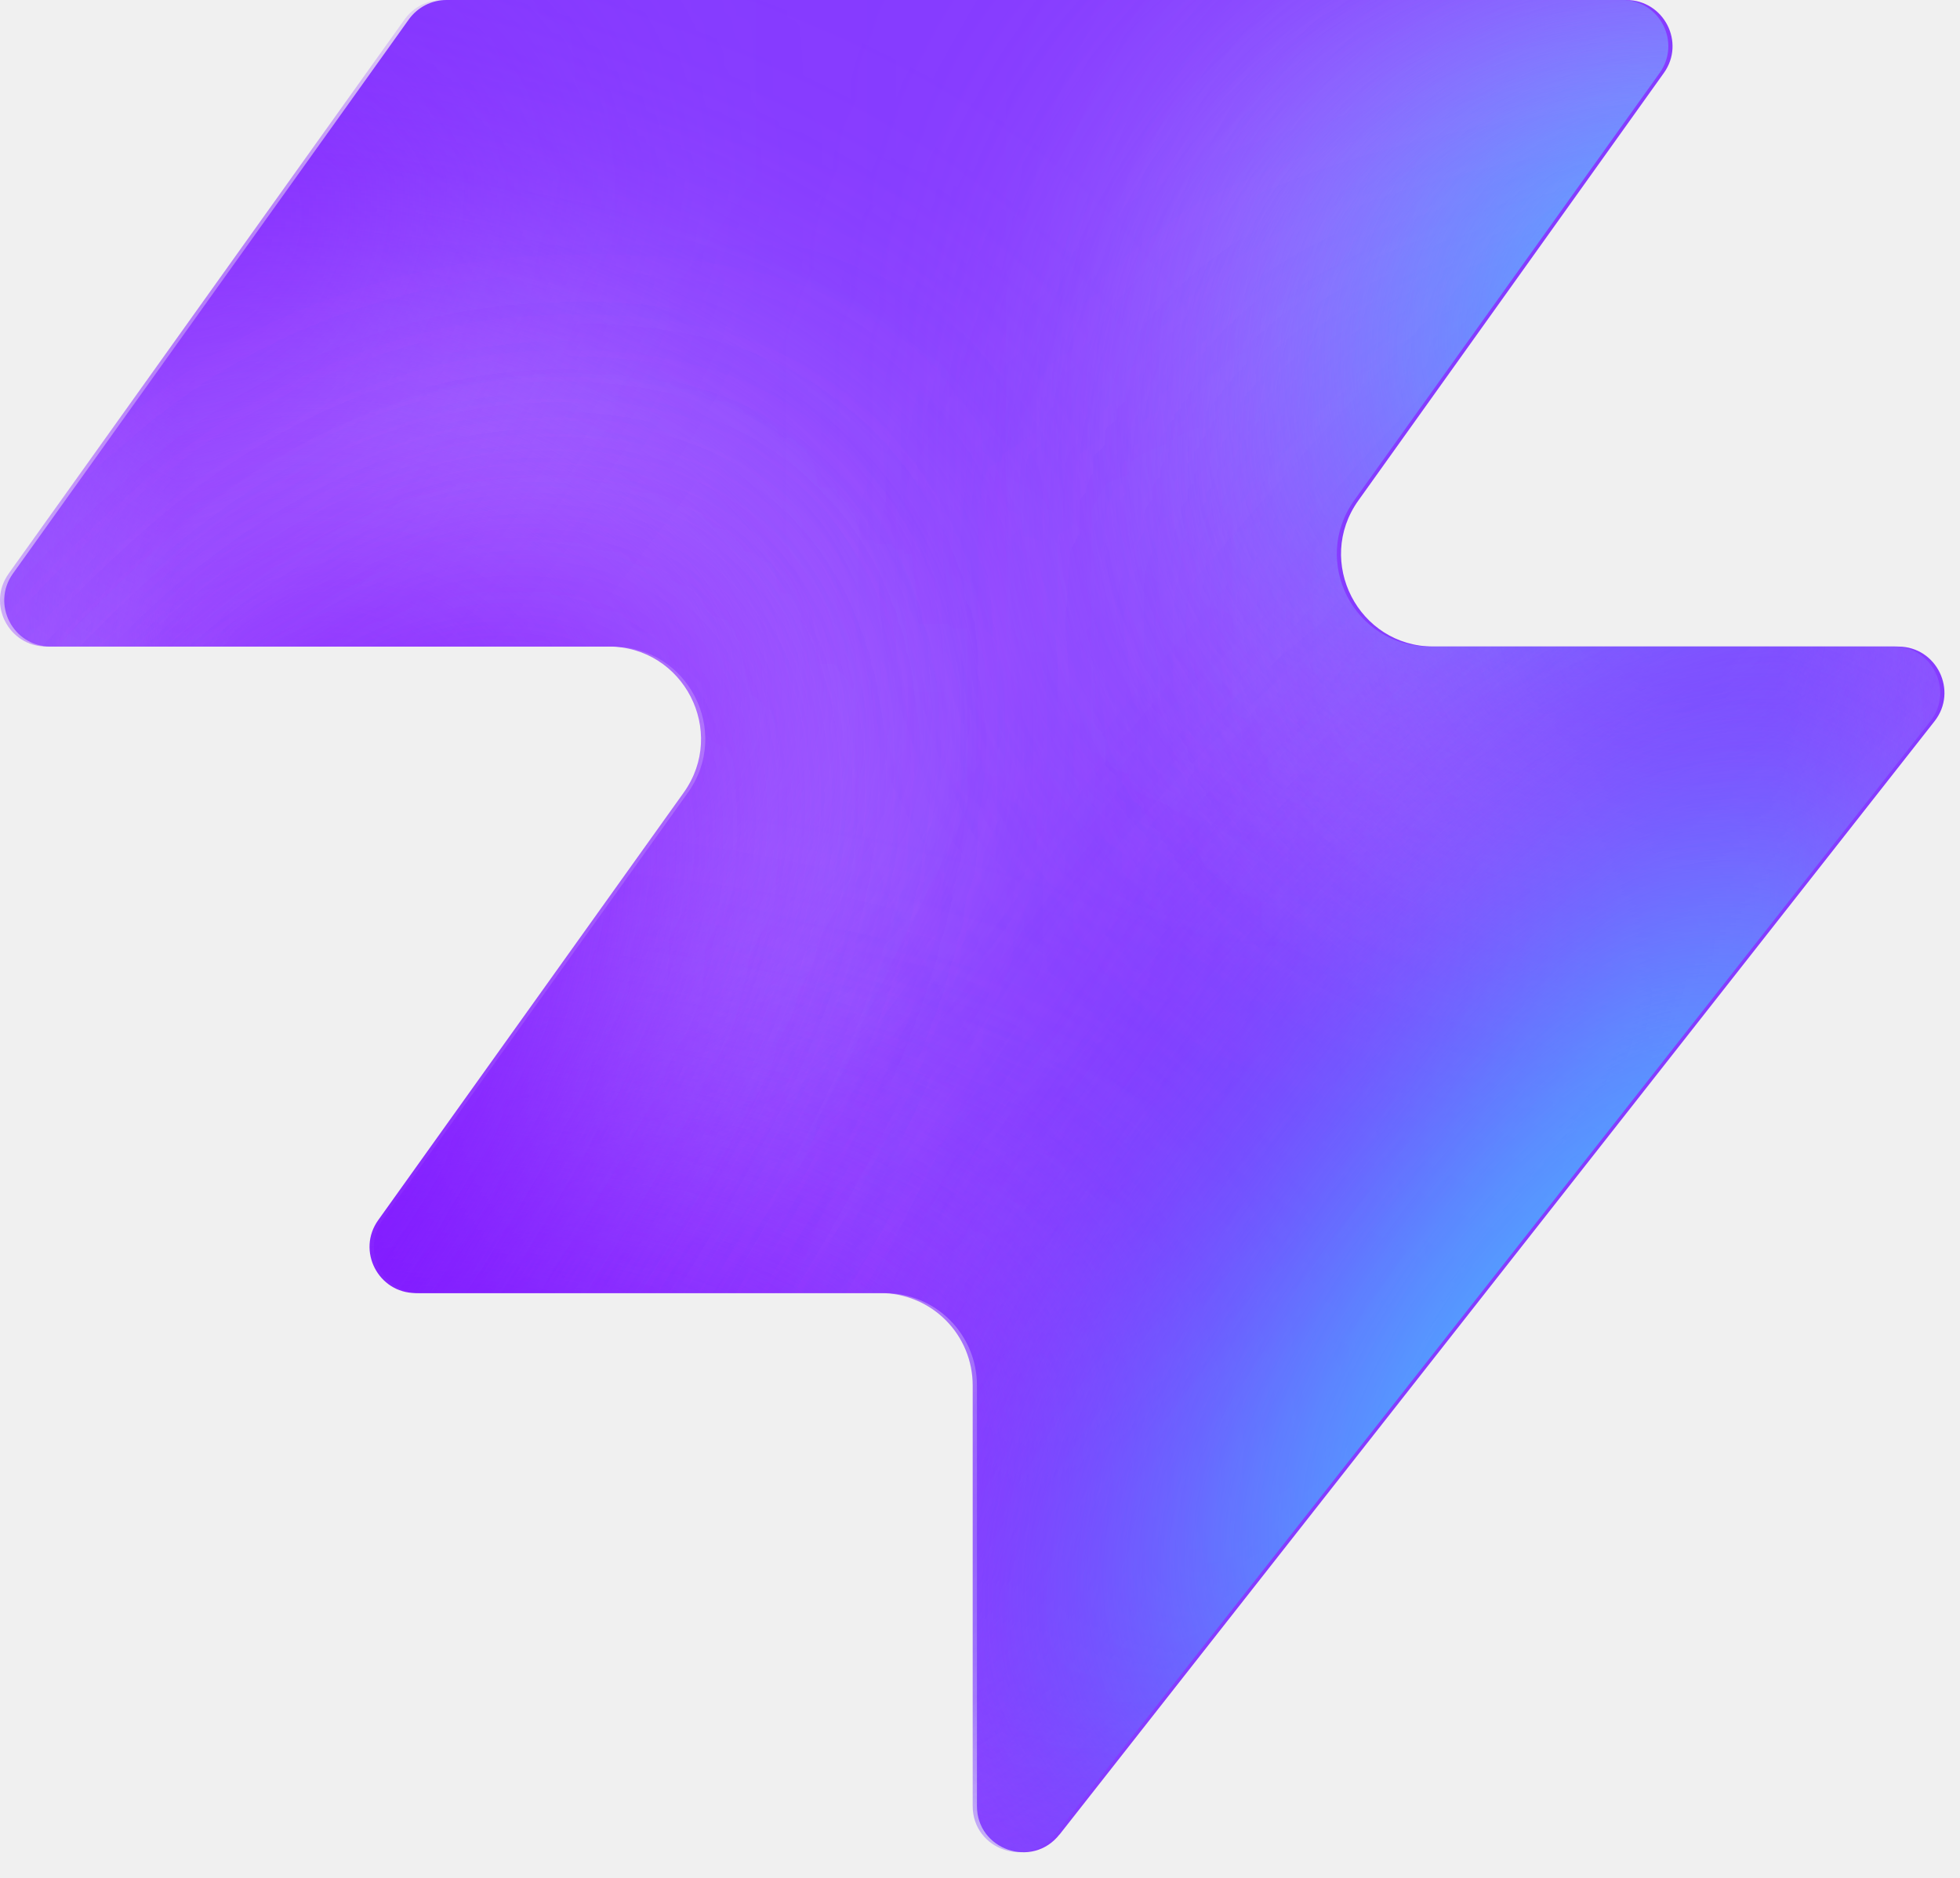
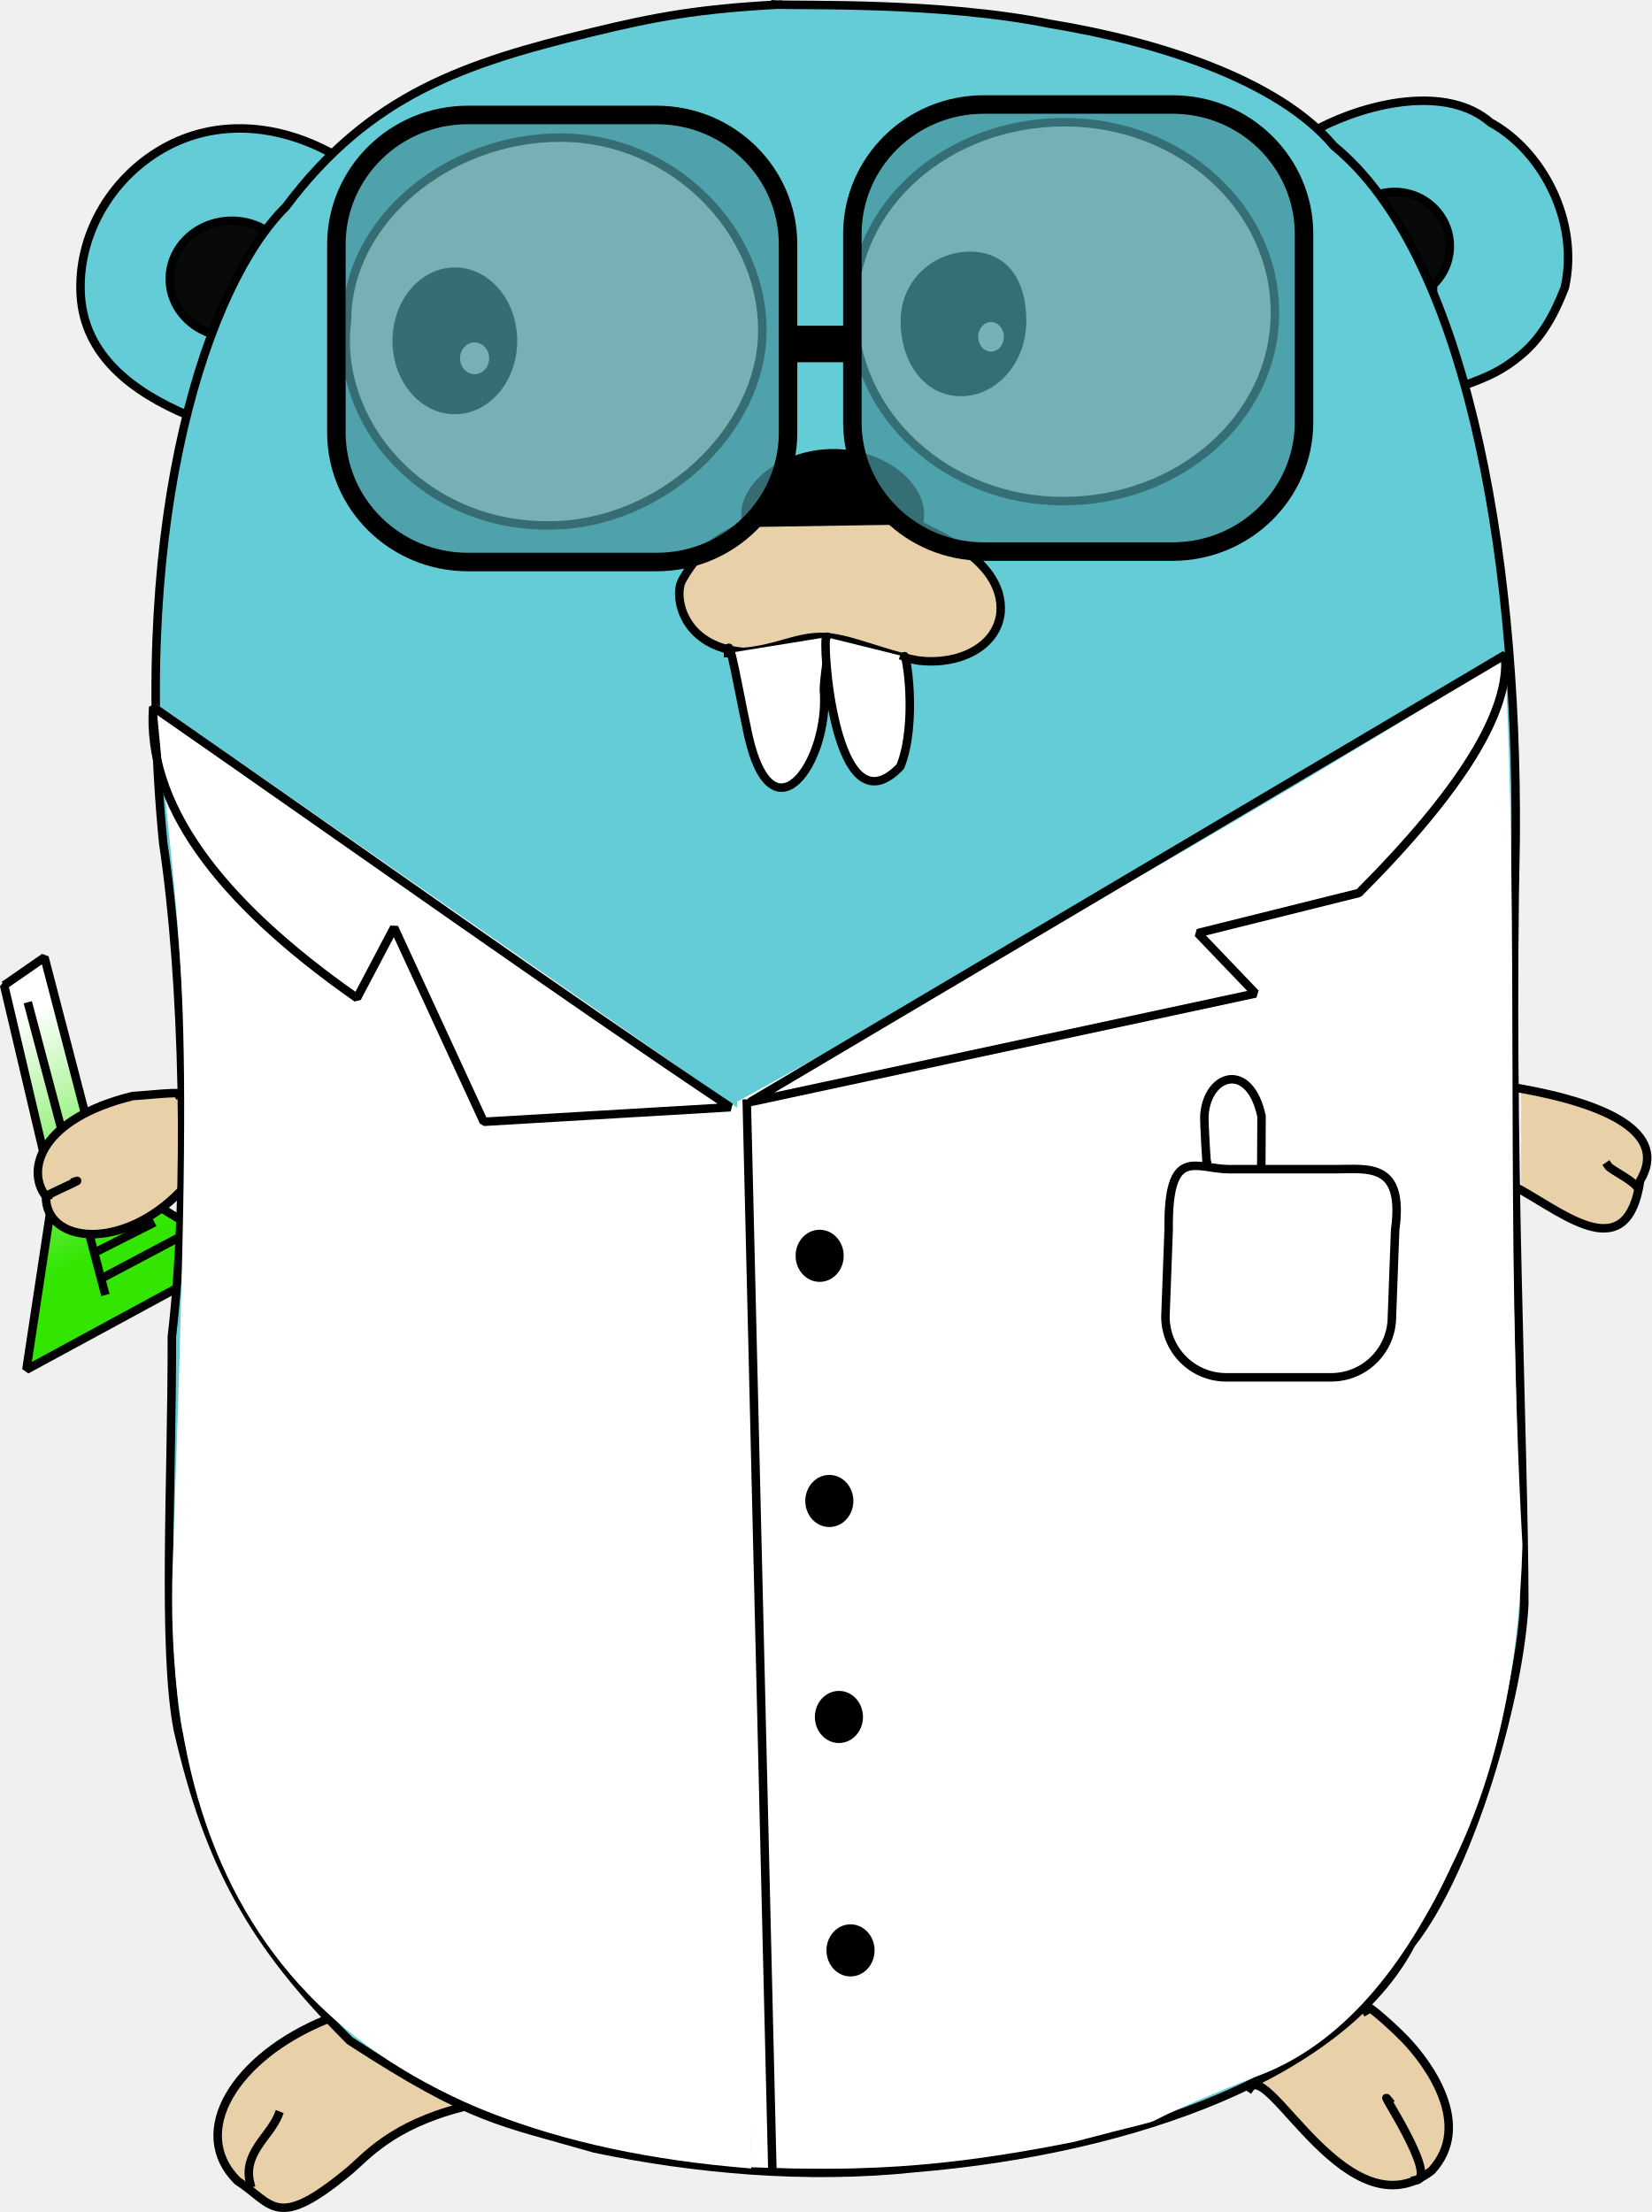
- <svg xmlns="http://www.w3.org/2000/svg" width="48" height="46" fill="none" viewBox="0 0 48 46">
-   <path fill="#863bff" d="M25.946 44.938c-.664.845-2.021.375-2.021-.698V33.937a2.26 2.26 0 0 0-2.262-2.262H10.287c-.92 0-1.456-1.04-.92-1.788l7.48-10.471c1.07-1.497 0-3.578-1.842-3.578H1.237c-.92 0-1.456-1.04-.92-1.788L10.013.474c.214-.297.556-.474.92-.474h28.894c.92 0 1.456 1.04.92 1.788l-7.48 10.471c-1.07 1.498 0 3.579 1.842 3.579h11.377c.943 0 1.473 1.088.89 1.83L25.947 44.94z" style="fill:#863bff;fill:color(display-p3 .525 .23 1);fill-opacity:1" />
-   <mask id="a" width="48" height="46" x="0" y="0" maskUnits="userSpaceOnUse" style="mask-type:alpha">
-     <path fill="#000" d="M25.842 44.938c-.664.844-2.021.375-2.021-.698V33.937a2.26 2.26 0 0 0-2.262-2.262H10.183c-.92 0-1.456-1.04-.92-1.788l7.48-10.471c1.07-1.498 0-3.579-1.842-3.579H1.133c-.92 0-1.456-1.04-.92-1.787L9.91.473c.214-.297.556-.474.92-.474h28.894c.92 0 1.456 1.04.92 1.788l-7.48 10.471c-1.07 1.498 0 3.578 1.842 3.578h11.377c.943 0 1.473 1.088.89 1.832L25.843 44.94z" style="fill:#000;fill-opacity:1" />
-   </mask>
-   <g mask="url(#a)">
-     <g filter="url(#b)">
-       <ellipse cx="5.508" cy="14.704" fill="#ede6ff" rx="5.508" ry="14.704" style="fill:#ede6ff;fill:color(display-p3 .927 .903 1);fill-opacity:1" transform="matrix(.00324 1 1 -.00324 -4.47 31.516)" />
-     </g>
-     <g filter="url(#c)">
-       <ellipse cx="10.399" cy="29.851" fill="#ede6ff" rx="10.399" ry="29.851" style="fill:#ede6ff;fill:color(display-p3 .927 .903 1);fill-opacity:1" transform="matrix(.00324 1 1 -.00324 -39.328 7.883)" />
-     </g>
-     <g filter="url(#d)">
-       <ellipse cx="5.508" cy="30.487" fill="#7e14ff" rx="5.508" ry="30.487" style="fill:#7e14ff;fill:color(display-p3 .492 .077 1);fill-opacity:1" transform="rotate(89.814 -25.913 -14.639)scale(1 -1)" />
-     </g>
-     <g filter="url(#e)">
-       <ellipse cx="5.508" cy="30.599" fill="#7e14ff" rx="5.508" ry="30.599" style="fill:#7e14ff;fill:color(display-p3 .492 .077 1);fill-opacity:1" transform="rotate(89.814 -32.644 -3.334)scale(1 -1)" />
-     </g>
-     <g filter="url(#f)">
-       <ellipse cx="5.508" cy="30.599" fill="#7e14ff" rx="5.508" ry="30.599" style="fill:#7e14ff;fill:color(display-p3 .492 .077 1);fill-opacity:1" transform="matrix(.00324 1 1 -.00324 -34.34 30.47)" />
-     </g>
-     <g filter="url(#g)">
-       <ellipse cx="14.072" cy="22.078" fill="#ede6ff" rx="14.072" ry="22.078" style="fill:#ede6ff;fill:color(display-p3 .927 .903 1);fill-opacity:1" transform="rotate(93.35 24.506 48.493)scale(-1 1)" />
-     </g>
-     <g filter="url(#h)">
-       <ellipse cx="3.47" cy="21.501" fill="#7e14ff" rx="3.47" ry="21.501" style="fill:#7e14ff;fill:color(display-p3 .492 .077 1);fill-opacity:1" transform="rotate(89.009 28.708 47.59)scale(-1 1)" />
-     </g>
-     <g filter="url(#i)">
-       <ellipse cx="3.47" cy="21.501" fill="#7e14ff" rx="3.47" ry="21.501" style="fill:#7e14ff;fill:color(display-p3 .492 .077 1);fill-opacity:1" transform="rotate(89.009 28.708 47.59)scale(-1 1)" />
-     </g>
-     <g filter="url(#j)">
-       <ellipse cx=".387" cy="8.972" fill="#7e14ff" rx="4.407" ry="29.108" style="fill:#7e14ff;fill:color(display-p3 .492 .077 1);fill-opacity:1" transform="rotate(39.51 .387 8.972)" />
-     </g>
-     <g filter="url(#k)">
-       <ellipse cx="47.523" cy="-6.092" fill="#7e14ff" rx="4.407" ry="29.108" style="fill:#7e14ff;fill:color(display-p3 .492 .077 1);fill-opacity:1" transform="rotate(37.892 47.523 -6.092)" />
-     </g>
-     <g filter="url(#l)">
-       <ellipse cx="41.412" cy="6.333" fill="#47bfff" rx="5.971" ry="9.665" style="fill:#47bfff;fill:color(display-p3 .28 .748 1);fill-opacity:1" transform="rotate(37.892 41.412 6.333)" />
-     </g>
-     <g filter="url(#m)">
-       <ellipse cx="-1.879" cy="38.332" fill="#7e14ff" rx="4.407" ry="29.108" style="fill:#7e14ff;fill:color(display-p3 .492 .077 1);fill-opacity:1" transform="rotate(37.892 -1.88 38.332)" />
-     </g>
-     <g filter="url(#n)">
-       <ellipse cx="-1.879" cy="38.332" fill="#7e14ff" rx="4.407" ry="29.108" style="fill:#7e14ff;fill:color(display-p3 .492 .077 1);fill-opacity:1" transform="rotate(37.892 -1.88 38.332)" />
-     </g>
-     <g filter="url(#o)">
-       <ellipse cx="35.651" cy="29.907" fill="#7e14ff" rx="4.407" ry="29.108" style="fill:#7e14ff;fill:color(display-p3 .492 .077 1);fill-opacity:1" transform="rotate(37.892 35.651 29.907)" />
-     </g>
-     <g filter="url(#p)">
-       <ellipse cx="38.418" cy="32.4" fill="#47bfff" rx="5.971" ry="15.297" style="fill:#47bfff;fill:color(display-p3 .28 .748 1);fill-opacity:1" transform="rotate(37.892 38.418 32.4)" />
-     </g>
-   </g>
-   <defs>
-     <filter id="b" width="60.045" height="41.654" x="-19.77" y="16.149" color-interpolation-filters="sRGB" filterUnits="userSpaceOnUse">
-       <feFlood flood-opacity="0" result="BackgroundImageFix" />
-       <feBlend in="SourceGraphic" in2="BackgroundImageFix" result="shape" />
-       <feGaussianBlur result="effect1_foregroundBlur_2002_17158" stdDeviation="7.659" />
-     </filter>
-     <filter id="c" width="90.34" height="51.437" x="-54.613" y="-7.533" color-interpolation-filters="sRGB" filterUnits="userSpaceOnUse">
-       <feFlood flood-opacity="0" result="BackgroundImageFix" />
-       <feBlend in="SourceGraphic" in2="BackgroundImageFix" result="shape" />
-       <feGaussianBlur result="effect1_foregroundBlur_2002_17158" stdDeviation="7.659" />
-     </filter>
-     <filter id="d" width="79.355" height="29.4" x="-49.64" y="2.03" color-interpolation-filters="sRGB" filterUnits="userSpaceOnUse">
-       <feFlood flood-opacity="0" result="BackgroundImageFix" />
-       <feBlend in="SourceGraphic" in2="BackgroundImageFix" result="shape" />
-       <feGaussianBlur result="effect1_foregroundBlur_2002_17158" stdDeviation="4.596" />
-     </filter>
-     <filter id="e" width="79.579" height="29.4" x="-45.045" y="20.029" color-interpolation-filters="sRGB" filterUnits="userSpaceOnUse">
-       <feFlood flood-opacity="0" result="BackgroundImageFix" />
-       <feBlend in="SourceGraphic" in2="BackgroundImageFix" result="shape" />
-       <feGaussianBlur result="effect1_foregroundBlur_2002_17158" stdDeviation="4.596" />
-     </filter>
-     <filter id="f" width="79.579" height="29.4" x="-43.513" y="21.178" color-interpolation-filters="sRGB" filterUnits="userSpaceOnUse">
-       <feFlood flood-opacity="0" result="BackgroundImageFix" />
-       <feBlend in="SourceGraphic" in2="BackgroundImageFix" result="shape" />
-       <feGaussianBlur result="effect1_foregroundBlur_2002_17158" stdDeviation="4.596" />
-     </filter>
-     <filter id="g" width="74.749" height="58.852" x="15.756" y="-17.901" color-interpolation-filters="sRGB" filterUnits="userSpaceOnUse">
-       <feFlood flood-opacity="0" result="BackgroundImageFix" />
-       <feBlend in="SourceGraphic" in2="BackgroundImageFix" result="shape" />
-       <feGaussianBlur result="effect1_foregroundBlur_2002_17158" stdDeviation="7.659" />
-     </filter>
-     <filter id="h" width="61.377" height="25.362" x="23.548" y="2.284" color-interpolation-filters="sRGB" filterUnits="userSpaceOnUse">
-       <feFlood flood-opacity="0" result="BackgroundImageFix" />
-       <feBlend in="SourceGraphic" in2="BackgroundImageFix" result="shape" />
-       <feGaussianBlur result="effect1_foregroundBlur_2002_17158" stdDeviation="4.596" />
-     </filter>
-     <filter id="i" width="61.377" height="25.362" x="23.548" y="2.284" color-interpolation-filters="sRGB" filterUnits="userSpaceOnUse">
-       <feFlood flood-opacity="0" result="BackgroundImageFix" />
-       <feBlend in="SourceGraphic" in2="BackgroundImageFix" result="shape" />
-       <feGaussianBlur result="effect1_foregroundBlur_2002_17158" stdDeviation="4.596" />
-     </filter>
-     <filter id="j" width="56.045" height="63.649" x="-27.636" y="-22.853" color-interpolation-filters="sRGB" filterUnits="userSpaceOnUse">
-       <feFlood flood-opacity="0" result="BackgroundImageFix" />
-       <feBlend in="SourceGraphic" in2="BackgroundImageFix" result="shape" />
-       <feGaussianBlur result="effect1_foregroundBlur_2002_17158" stdDeviation="4.596" />
-     </filter>
-     <filter id="k" width="54.814" height="64.646" x="20.116" y="-38.415" color-interpolation-filters="sRGB" filterUnits="userSpaceOnUse">
-       <feFlood flood-opacity="0" result="BackgroundImageFix" />
-       <feBlend in="SourceGraphic" in2="BackgroundImageFix" result="shape" />
-       <feGaussianBlur result="effect1_foregroundBlur_2002_17158" stdDeviation="4.596" />
-     </filter>
-     <filter id="l" width="33.541" height="35.313" x="24.641" y="-11.323" color-interpolation-filters="sRGB" filterUnits="userSpaceOnUse">
-       <feFlood flood-opacity="0" result="BackgroundImageFix" />
-       <feBlend in="SourceGraphic" in2="BackgroundImageFix" result="shape" />
-       <feGaussianBlur result="effect1_foregroundBlur_2002_17158" stdDeviation="4.596" />
-     </filter>
-     <filter id="m" width="54.814" height="64.646" x="-29.286" y="6.009" color-interpolation-filters="sRGB" filterUnits="userSpaceOnUse">
-       <feFlood flood-opacity="0" result="BackgroundImageFix" />
-       <feBlend in="SourceGraphic" in2="BackgroundImageFix" result="shape" />
-       <feGaussianBlur result="effect1_foregroundBlur_2002_17158" stdDeviation="4.596" />
-     </filter>
-     <filter id="n" width="54.814" height="64.646" x="-29.286" y="6.009" color-interpolation-filters="sRGB" filterUnits="userSpaceOnUse">
-       <feFlood flood-opacity="0" result="BackgroundImageFix" />
-       <feBlend in="SourceGraphic" in2="BackgroundImageFix" result="shape" />
-       <feGaussianBlur result="effect1_foregroundBlur_2002_17158" stdDeviation="4.596" />
-     </filter>
-     <filter id="o" width="54.814" height="64.646" x="8.244" y="-2.416" color-interpolation-filters="sRGB" filterUnits="userSpaceOnUse">
-       <feFlood flood-opacity="0" result="BackgroundImageFix" />
-       <feBlend in="SourceGraphic" in2="BackgroundImageFix" result="shape" />
-       <feGaussianBlur result="effect1_foregroundBlur_2002_17158" stdDeviation="4.596" />
-     </filter>
-     <filter id="p" width="39.409" height="43.623" x="18.713" y="10.588" color-interpolation-filters="sRGB" filterUnits="userSpaceOnUse">
-       <feFlood flood-opacity="0" result="BackgroundImageFix" />
-       <feBlend in="SourceGraphic" in2="BackgroundImageFix" result="shape" />
-       <feGaussianBlur result="effect1_foregroundBlur_2002_17158" stdDeviation="4.596" />
-     </filter>
+ <svg xmlns="http://www.w3.org/2000/svg" xmlns:xlink="http://www.w3.org/1999/xlink" width="197.734pt" height="264.867pt" viewBox="0 0 197.734 264.867" version="1.1" id="svg1">
+   <defs id="defs1">
+     <linearGradient id="linearGradient3">
+       <stop style="stop-color:#48949c;stop-opacity:1;" offset="0" id="stop3" />
+       <stop style="stop-color:#48949c;stop-opacity:0;" offset="1" id="stop4" />
+     </linearGradient>
+     <linearGradient id="linearGradient1">
+       <stop style="stop-color:#ffffff;stop-opacity:1;" offset="0.357" id="stop1" />
+       <stop style="stop-color:#32e602;stop-opacity:1;" offset="0.656" id="stop2" />
+     </linearGradient>
+     <linearGradient xlink:href="#linearGradient1" id="linearGradient2" x1="-18.442" y1="-22.24" x2="22.13" y2="67.819" gradientUnits="userSpaceOnUse" gradientTransform="translate(0.4946467,114.6356)" />
+     <linearGradient xlink:href="#linearGradient3" id="linearGradient4" x1="-0.621" y1="17.037" x2="9.651" y2="17.037" gradientUnits="userSpaceOnUse" gradientTransform="translate(3.458947,120.502)" />
  </defs>
+   <path id="shape0" fill="none" stroke="#000000" stroke-width="1.016" stroke-linecap="square" stroke-linejoin="bevel" d="m 0.495,117.983 4.831,-3.347 6.642,25.531 16.523,10.103 -25.334,13.738 3.211,-21.182 c -0.046,-0.087 -2.004,-8.368 -5.874,-24.843 z" style="fill:url(#linearGradient2)" />
+   <path id="shape1" fill="none" stroke="#000000" stroke-width="1.016" stroke-linecap="square" stroke-linejoin="miter" stroke-miterlimit="2" d="m 3.459,120.502 9.03,34.074" style="fill:url(#linearGradient4)" />
+   <path id="shape2" fill="none" stroke="#000000" stroke-width="1.016" stroke-linecap="square" stroke-linejoin="miter" stroke-miterlimit="2" d="m 11.185,146.504 2.69,-1.255" />
+   <path id="shape3" fill="none" stroke="#000000" stroke-width="1.016" stroke-linecap="square" stroke-linejoin="miter" stroke-miterlimit="2" d="m 11.597,149.851 6.45,-3.26" />
+   <path id="shape4" fill="none" stroke="#000000" stroke-width="1.016" stroke-linecap="square" stroke-linejoin="miter" stroke-miterlimit="2" d="m 12.42,152.937 9.62,-5.091" />
+   <path id="shape5" fill="#64ccd7" fill-rule="evenodd" stroke="#000000" stroke-width="1.016" stroke-linecap="square" stroke-linejoin="bevel" d="m 175.553,46.063 c 2.63,-0.972 4.306,-1.681 6.572,-3.568 2.266,-1.887 3.846,-4.455 5.239,-8.061 1.78,-8.004 -2.754,-16.415 -8.908,-19.769 -5.154,-4.484 -14.456,-2.444 -20.528,0.687" />
+   <path id="shape6" fill="none" stroke="#000000" stroke-width="1.016" stroke-linecap="square" stroke-linejoin="bevel" d="m 165.774,23.147 c -0.031,-0.06 -0.14,0.052 -0.206,0.052" />
+   <path id="shape7" fill="#64ccd7" fill-rule="evenodd" stroke="#000000" stroke-width="1.016" stroke-linecap="square" stroke-linejoin="bevel" d="m 39.941,18.488 c -6.459,-3.617 -13.982,-4.367 -20.414,-0.708 -6.432,3.659 -10.318,10.654 -9.85,17.68 0.468,7.026 6.035,11.418 12.903,14.303" />
+   <path id="shape8" d="m 25.623,40.06 a 7.44,6.96 0 0 1 -5.232,-5.754 7.44,6.96 0 0 1 3.456,-6.827 7.44,6.96 0 0 1 8.073,0.141" fill="#080a0a" fill-rule="evenodd" stroke="#000000" stroke-width="1.016" stroke-linecap="square" stroke-linejoin="bevel" />
+   <path id="shape9" d="m 165.212,23.223 a 6.6,6.48 0 0 1 7.534,3.057 6.6,6.48 0 0 1 -1.237,7.911" fill="#080a0a" fill-rule="evenodd" stroke="#000000" stroke-width="1.016" stroke-linecap="square" stroke-linejoin="bevel" />
+   <path id="shape10" fill="#e8d1a8" fill-rule="evenodd" stroke="#000000" stroke-width="1.016" stroke-linecap="square" stroke-linejoin="bevel" d="m 182.142,130.361 c 10.232,1.846 17.677,5.266 14.237,11.019 -1.51,10.236 -8.808,4.169 -14.237,1.132" />
+   <path id="shape11" fill="none" stroke="#000000" stroke-width="1.016" stroke-linecap="square" stroke-linejoin="bevel" d="m 196.012,142.128 c -0.752,-0.956 -3.116,-2.034 -3.44,-2.505" />
+   <path id="shape12" fill="#e8d1a8" fill-rule="evenodd" stroke="#000000" stroke-width="1.016" stroke-linecap="square" stroke-linejoin="bevel" d="m 163.553,240.768 c -1.308,-2.21 3.134,1.818 4.648,3.388 2.938,3.048 8.177,10.337 3.22,15.754 -9.967,7.742 -19.472,-13.13 -21.747,-9.896" />
+   <path id="shape13" fill="none" stroke="#000000" stroke-width="1.016" stroke-linecap="square" stroke-linejoin="bevel" d="m 166.279,251.513 c -1.848,-2.347 6.173,9.366 3.193,9.577" />
+   <path id="shape14" fill="#e8d1a8" fill-rule="evenodd" stroke="#000000" stroke-width="1.016" stroke-linecap="square" stroke-linejoin="bevel" d="m 39.069,241.826 c -10.884,4.428 -16.531,13.457 -10.629,19.32 4.276,2.76 4.58,6.138 13.49,-1.294 1.917,-1.635 4.994,-5.371 13.353,-7.514" />
+   <path id="shape15" fill="none" stroke="#000000" stroke-width="1.016" stroke-linecap="square" stroke-linejoin="bevel" d="m 29.956,261.434 c -0.931,-3.57 2.33,-5.598 3.349,-8.124" />
+   <path id="shape16" fill="#e8d1a8" fill-rule="evenodd" stroke="#000000" stroke-width="1.016" stroke-linecap="square" stroke-linejoin="bevel" d="m 21.289,130.993 c 0.524,-0.333 -4.759,0.244 -5.38,0.244 -10.986,2.678 -12.899,8.807 -10.409,12.024 -0.071,5.6 9.1,6.656 16.154,-0.657" />
+   <path id="shape17" fill="none" stroke="#000000" stroke-width="1.016" stroke-linecap="square" stroke-linejoin="bevel" d="m 5.672,143.202 c -1.217,0.386 4.607,-2.18 3.403,-1.755" />
+   <path id="shape18" fill="none" stroke="#000000" stroke-width="1.016" stroke-linecap="square" stroke-linejoin="bevel" d="M 157.225,15.751" />
+   <path id="shape19" fill="none" stroke="#000000" stroke-width="1.016" stroke-linecap="square" stroke-linejoin="bevel" d="M 171.58,34.527" />
+   <path id="shape20" fill="none" stroke="#000000" stroke-width="1.016" stroke-linecap="square" stroke-linejoin="bevel" d="M 26.878,39.025" />
+   <path id="shape21" fill="#64ccd7" fill-rule="evenodd" stroke="#000000" stroke-width="1.016" stroke-linecap="square" stroke-linejoin="bevel" d="m 93.145,0.555 c -9.485,0.513 -14.662,1.459 -22.232,3.295 -15.227,3.693 -26.583,7.427 -36.697,20.92 -9.26,9.165 -18.549,36.516 -14.678,76.143 2.465,16.407 3.093,41.654 1.04,59.127 0.033,17.246 -1.16,37.316 0.71,47.049 3.677,16.057 8.928,25.623 20.599,37.273 14.878,9.648 17.913,9.589 29.339,12.908 11.907,2.473 25.275,3.722 38.343,2.337 26.373,-2.201 51.331,-11.305 59.413,-26.856 7.172,-9.11 13.012,-29.837 13.532,-40.742 -0.042,-19.636 -1.814,-55.338 -1.036,-91.521 0.283,-35.642 -6.379,-70.441 -21.773,-83.005 -6.581,-7.886 -21.046,-12.511 -33.952,-14.625 -13.087,-2.677 -30.17,-2.155 -32.93,-2.32" />
+   <path id="shape22" fill="#ffffff" fill-rule="evenodd" stroke="#000000" stroke-width="1.016" stroke-linecap="square" stroke-linejoin="bevel" d="m 91.282,39.539 c 0,-11.996 -10.742,-23.062 -24.195,-23.062 -13.454,0 -25.54,9.934 -25.54,21.929 -1.606,12.109 9.054,24.628 24.195,24.509 13.454,0 25.54,-11.38 25.54,-23.376 z" />
+   <path id="shape23" fill="#ffffff" fill-rule="evenodd" stroke="#000000" stroke-width="1.016" stroke-linecap="square" stroke-linejoin="bevel" d="m 152.655,37.432 c 0,-12.592 -11.282,-22.8 -25.2,-22.8 -13.918,0 -25.282,9.824 -25.282,22.416 0,12.592 11.2,22.957 25.118,22.957 13.918,0 25.365,-9.981 25.365,-22.573 z" />
+   <path id="shape24" fill="#000000" fill-rule="evenodd" stroke="#000000" stroke-width="1.016" stroke-linecap="square" stroke-linejoin="bevel" d="m 122.381,38.411 c 0,-4.705 -2.179,-7.77 -6.222,-7.77 -4.043,0 -7.814,3.117 -7.814,7.823 0,4.705 2.673,8.468 6.716,8.468 4.043,0 7.32,-3.815 7.32,-8.52 z" />
+   <ellipse id="shape25" rx="6.96" ry="8.28" cx="54.461" cy="40.811" fill="#000000" fill-rule="evenodd" stroke="#000000" stroke-width="1.016" stroke-linecap="square" stroke-linejoin="bevel" />
+   <ellipse id="shape26" rx="2.249" ry="2.411" cx="56.828" cy="42.904" fill="#ffffff" fill-rule="evenodd" stroke="#000000" stroke-width="1.016" stroke-linecap="square" stroke-linejoin="bevel" />
+   <ellipse id="shape27" rx="2.04" ry="2.28" cx="118.661" cy="40.331" fill="#ffffff" fill-rule="evenodd" stroke="#000000" stroke-width="1.016" stroke-linecap="square" stroke-linejoin="bevel" />
+   <path id="shape28" fill="#000000" fill-rule="evenodd" stroke="#000000" stroke-width="1.016" stroke-linecap="square" stroke-linejoin="bevel" d="m 110.141,61.571 c 0,-3.579 -4.592,-7.299 -10.358,-7.299 -5.766,0 -10.522,3.721 -10.522,7.299 0,3.579 4.715,5.696 10.481,5.696 5.766,0 10.399,-2.117 10.399,-5.696 z" />
+   <path id="shape29" fill="#e8d1a8" fill-rule="evenodd" stroke="#000000" stroke-width="1.016" stroke-linecap="square" stroke-linejoin="bevel" d="m 89.228,63.116 c 0.22,-0.064 -4.41,0.709 -7.534,6.33 -1.054,1.817 -0.124,7.963 7.309,8.616 4,-0.326 6.201,-1.79 9.354,-1.797 3.153,-0.007 7.509,2.168 11.73,2.846 4.622,0.535 9.263,-1.565 9.72,-5.75 0.523,-6.856 -9.626,-10.086 -9.73,-10.568" />
+   <path id="shape30" fill="#ffffff" fill-rule="evenodd" stroke="#000000" stroke-width="1.016" stroke-linecap="square" stroke-linejoin="bevel" d="m 87.174,78.205 c 0,-3.059 1.483,5.576 2.155,8.56 2.773,15.012 10.097,4.437 9.314,-4.236 0.077,-2.402 1.069,-6.837 0.316,-6.232" />
+   <path id="shape31" fill="#ffffff" fill-rule="evenodd" stroke="#000000" stroke-width="1.016" stroke-linecap="square" stroke-linejoin="bevel" d="m 98.958,76.296 c -0.575,-0.23 0.845,23.832 8.843,15.492 2.108,-5.272 0.68,-13.939 0.462,-13.183" />
+   <path id="shape32" fill="#ffffff" fill-rule="evenodd" stroke="none" stroke-width="1.016" stroke-linecap="square" stroke-linejoin="bevel" d="m 18.697,84.292 70.375,48.918 0.878,126.445 c -47.681,-3.786 -70.773,-27.873 -69.277,-72.262 2.63,-73.256 1.234,-68.343 -1.976,-103.101 z" />
+   <path id="shape33" fill="#ffffff" fill-rule="evenodd" stroke="none" stroke-width="1.016" stroke-linecap="square" stroke-linejoin="bevel" d="m 89.913,259.511 -1.647,-127.596 c 30.969,-17.045 61.733,-34.216 91.907,-53.189 1.768,32.001 0.004,68.405 2.118,106.277 -0.396,15.19 -3.281,28.099 -8.653,38.727 -6.287,13.412 -14.147,21.76 -23.58,25.042 -19.494,7.833 -4.755,3.278 -21.541,7.718 -16.732,3.325 -26.161,3.435 -38.605,3.021 z" />
+   <path id="shape34" fill="none" stroke="#000000" stroke-width="1.016" stroke-linecap="square" stroke-linejoin="bevel" d="m 18.34,84.658 c 23.02,15.991 49.453,34.792 69.112,47.924 l -29.533,1.743 -10.732,-23.256 -4.446,8.438 C 25.687,107.583 17.553,95.967 18.34,84.658 Z" />
+   <path id="shape35" fill="none" stroke="#000000" stroke-width="1.016" stroke-linecap="square" stroke-linejoin="bevel" d="m 180.197,78.417 -90.411,53.555 60.549,-13.011 -6.917,-7.229 19.295,-4.806 c 12.351,-12.387 18.179,-21.89 17.484,-28.509 z" />
+   <path id="shape36" fill="none" stroke="#000000" stroke-width="1.016" stroke-linecap="square" stroke-linejoin="miter" stroke-miterlimit="2" d="m 89.419,132.142 3.047,127.194" />
+   <ellipse id="shape37" rx="2.88" ry="3.12" cx="98.141" cy="150.371" fill="#000000" fill-rule="evenodd" stroke="none" stroke-width="1.016" stroke-linecap="square" stroke-linejoin="bevel" />
+   <ellipse id="shape01" rx="2.88" ry="3.12" cx="99.3" cy="179.727" fill="#000000" stroke="none" stroke-width="1.016" stroke-linecap="square" stroke-linejoin="bevel" />
+   <ellipse id="shape02" rx="2.88" ry="3.12" cx="100.45" cy="205.591" fill="#000000" stroke="none" stroke-width="1.016" stroke-linecap="square" stroke-linejoin="bevel" />
+   <ellipse id="shape03" rx="2.88" ry="3.12" cx="101.838" cy="233.541" fill="#000000" stroke="none" stroke-width="1.016" stroke-linecap="square" stroke-linejoin="bevel" />
+   <path id="shape38" fill="none" stroke="#000000" stroke-width="1.016" stroke-linecap="square" stroke-linejoin="bevel" d="m 147.203,140.001 c 4.19,0 8.38,0 12.57,0 4.018,0 8.4,-0.909 7.275,7.275 l -0.384,10.371 c 0,4.018 -3.257,7.275 -7.275,7.275 h -12.57 c -4.018,0 -7.275,-3.257 -7.275,-7.275 l 0.384,-10.371 c -0.11,-10.276 3.257,-7.275 7.275,-7.275 z" />
+   <path id="shape39" fill="none" stroke="#000000" stroke-width="1.016" stroke-linecap="square" stroke-linejoin="bevel" d="m 144.519,139.465 c 0,0.808 -0.366,-5.117 -0.309,-5.923 0.357,-4.988 5.428,-6.506 6.841,0.122 0,1.053 -0.034,6.805 -0.034,5.945" />
+   <rect id="shape40" fill="#48949c" fill-rule="evenodd" stroke="#000000" stroke-width="2.215" stroke-linecap="square" stroke-linejoin="bevel" width="54.08" height="53.533" rx="15.737" ry="15.504" style="fill:#48949c;fill-opacity:0.739" x="40.277" y="13.765" />
+   <path id="shape41" fill="none" stroke="#000000" stroke-width="1.016" stroke-linecap="square" stroke-linejoin="miter" stroke-miterlimit="2" d="m 94.101,41.474 0.805,0.07" />
+   <rect id="shape04" fill="#48949c" stroke="#000000" stroke-width="2.215" stroke-linecap="square" stroke-linejoin="bevel" width="54.08" height="53.533" rx="15.737" ry="15.504" style="fill:#48949c;fill-opacity:0.744" x="102.058" y="12.513" />
+   <rect id="shape42" fill="#000000" fill-rule="evenodd" stroke="#000000" stroke-width="1.016" stroke-linecap="square" stroke-linejoin="bevel" width="7.44" height="3.36" x="94.597" y="39.508" />
</svg>
